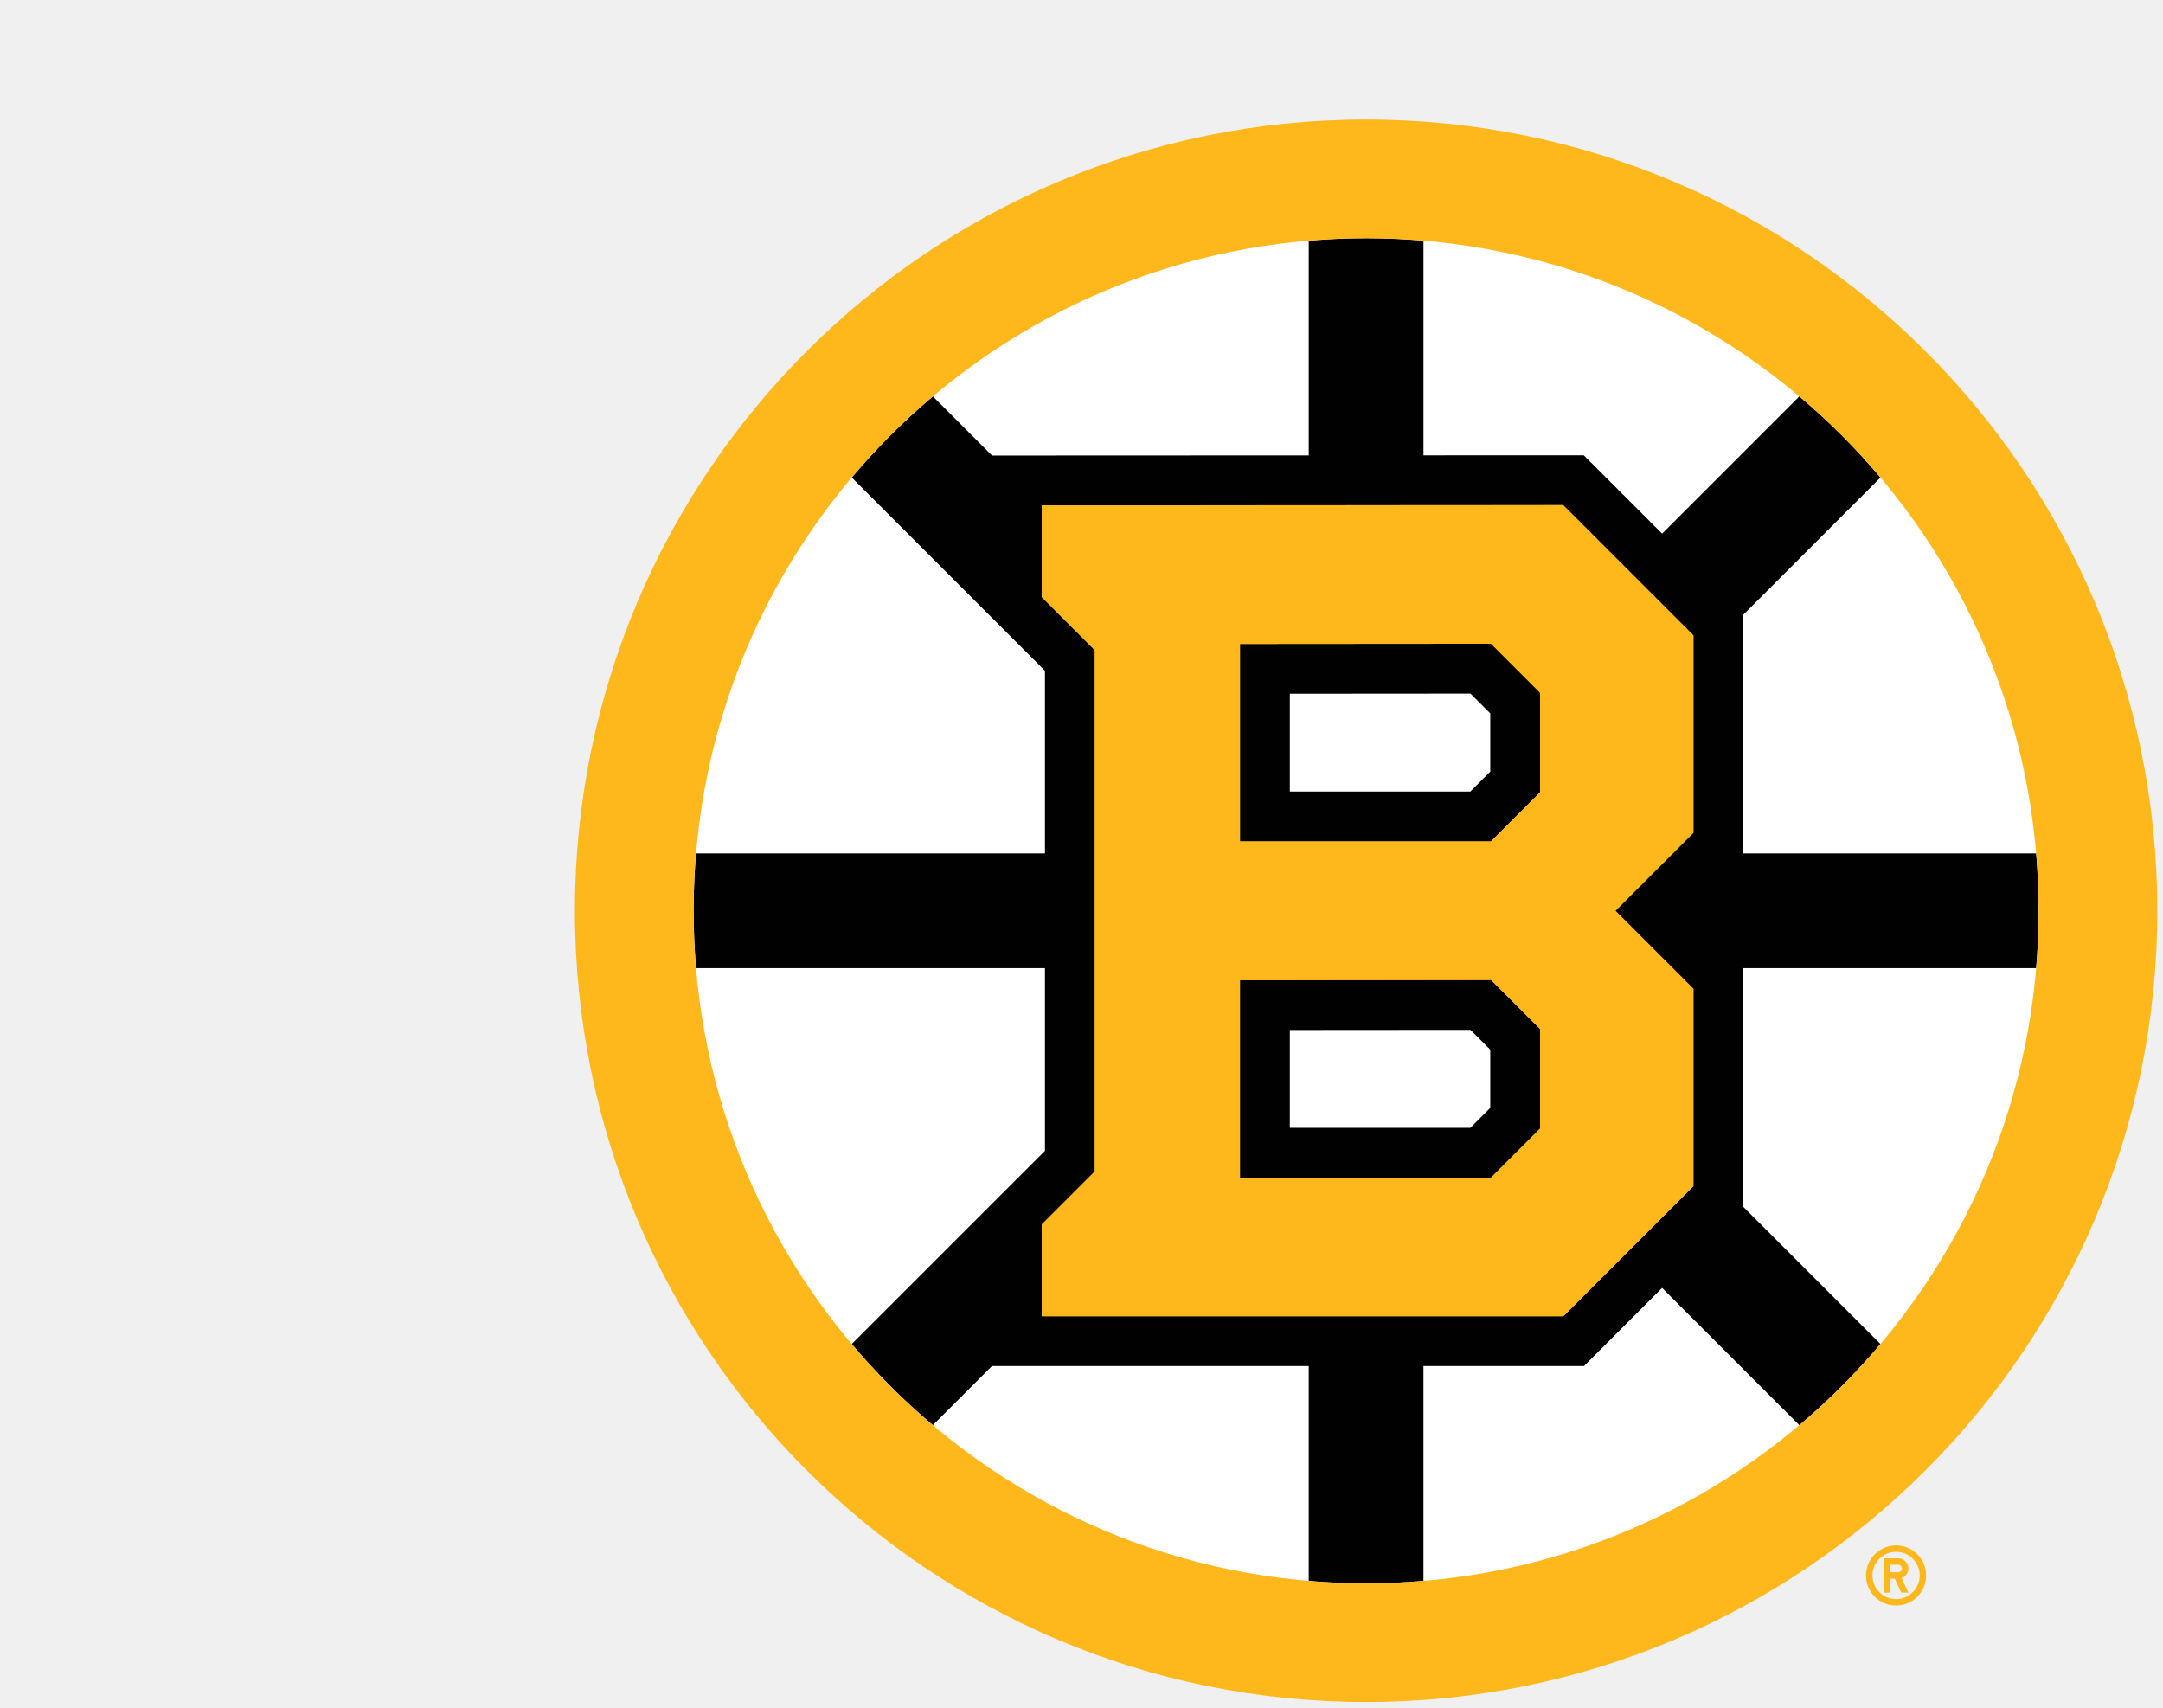
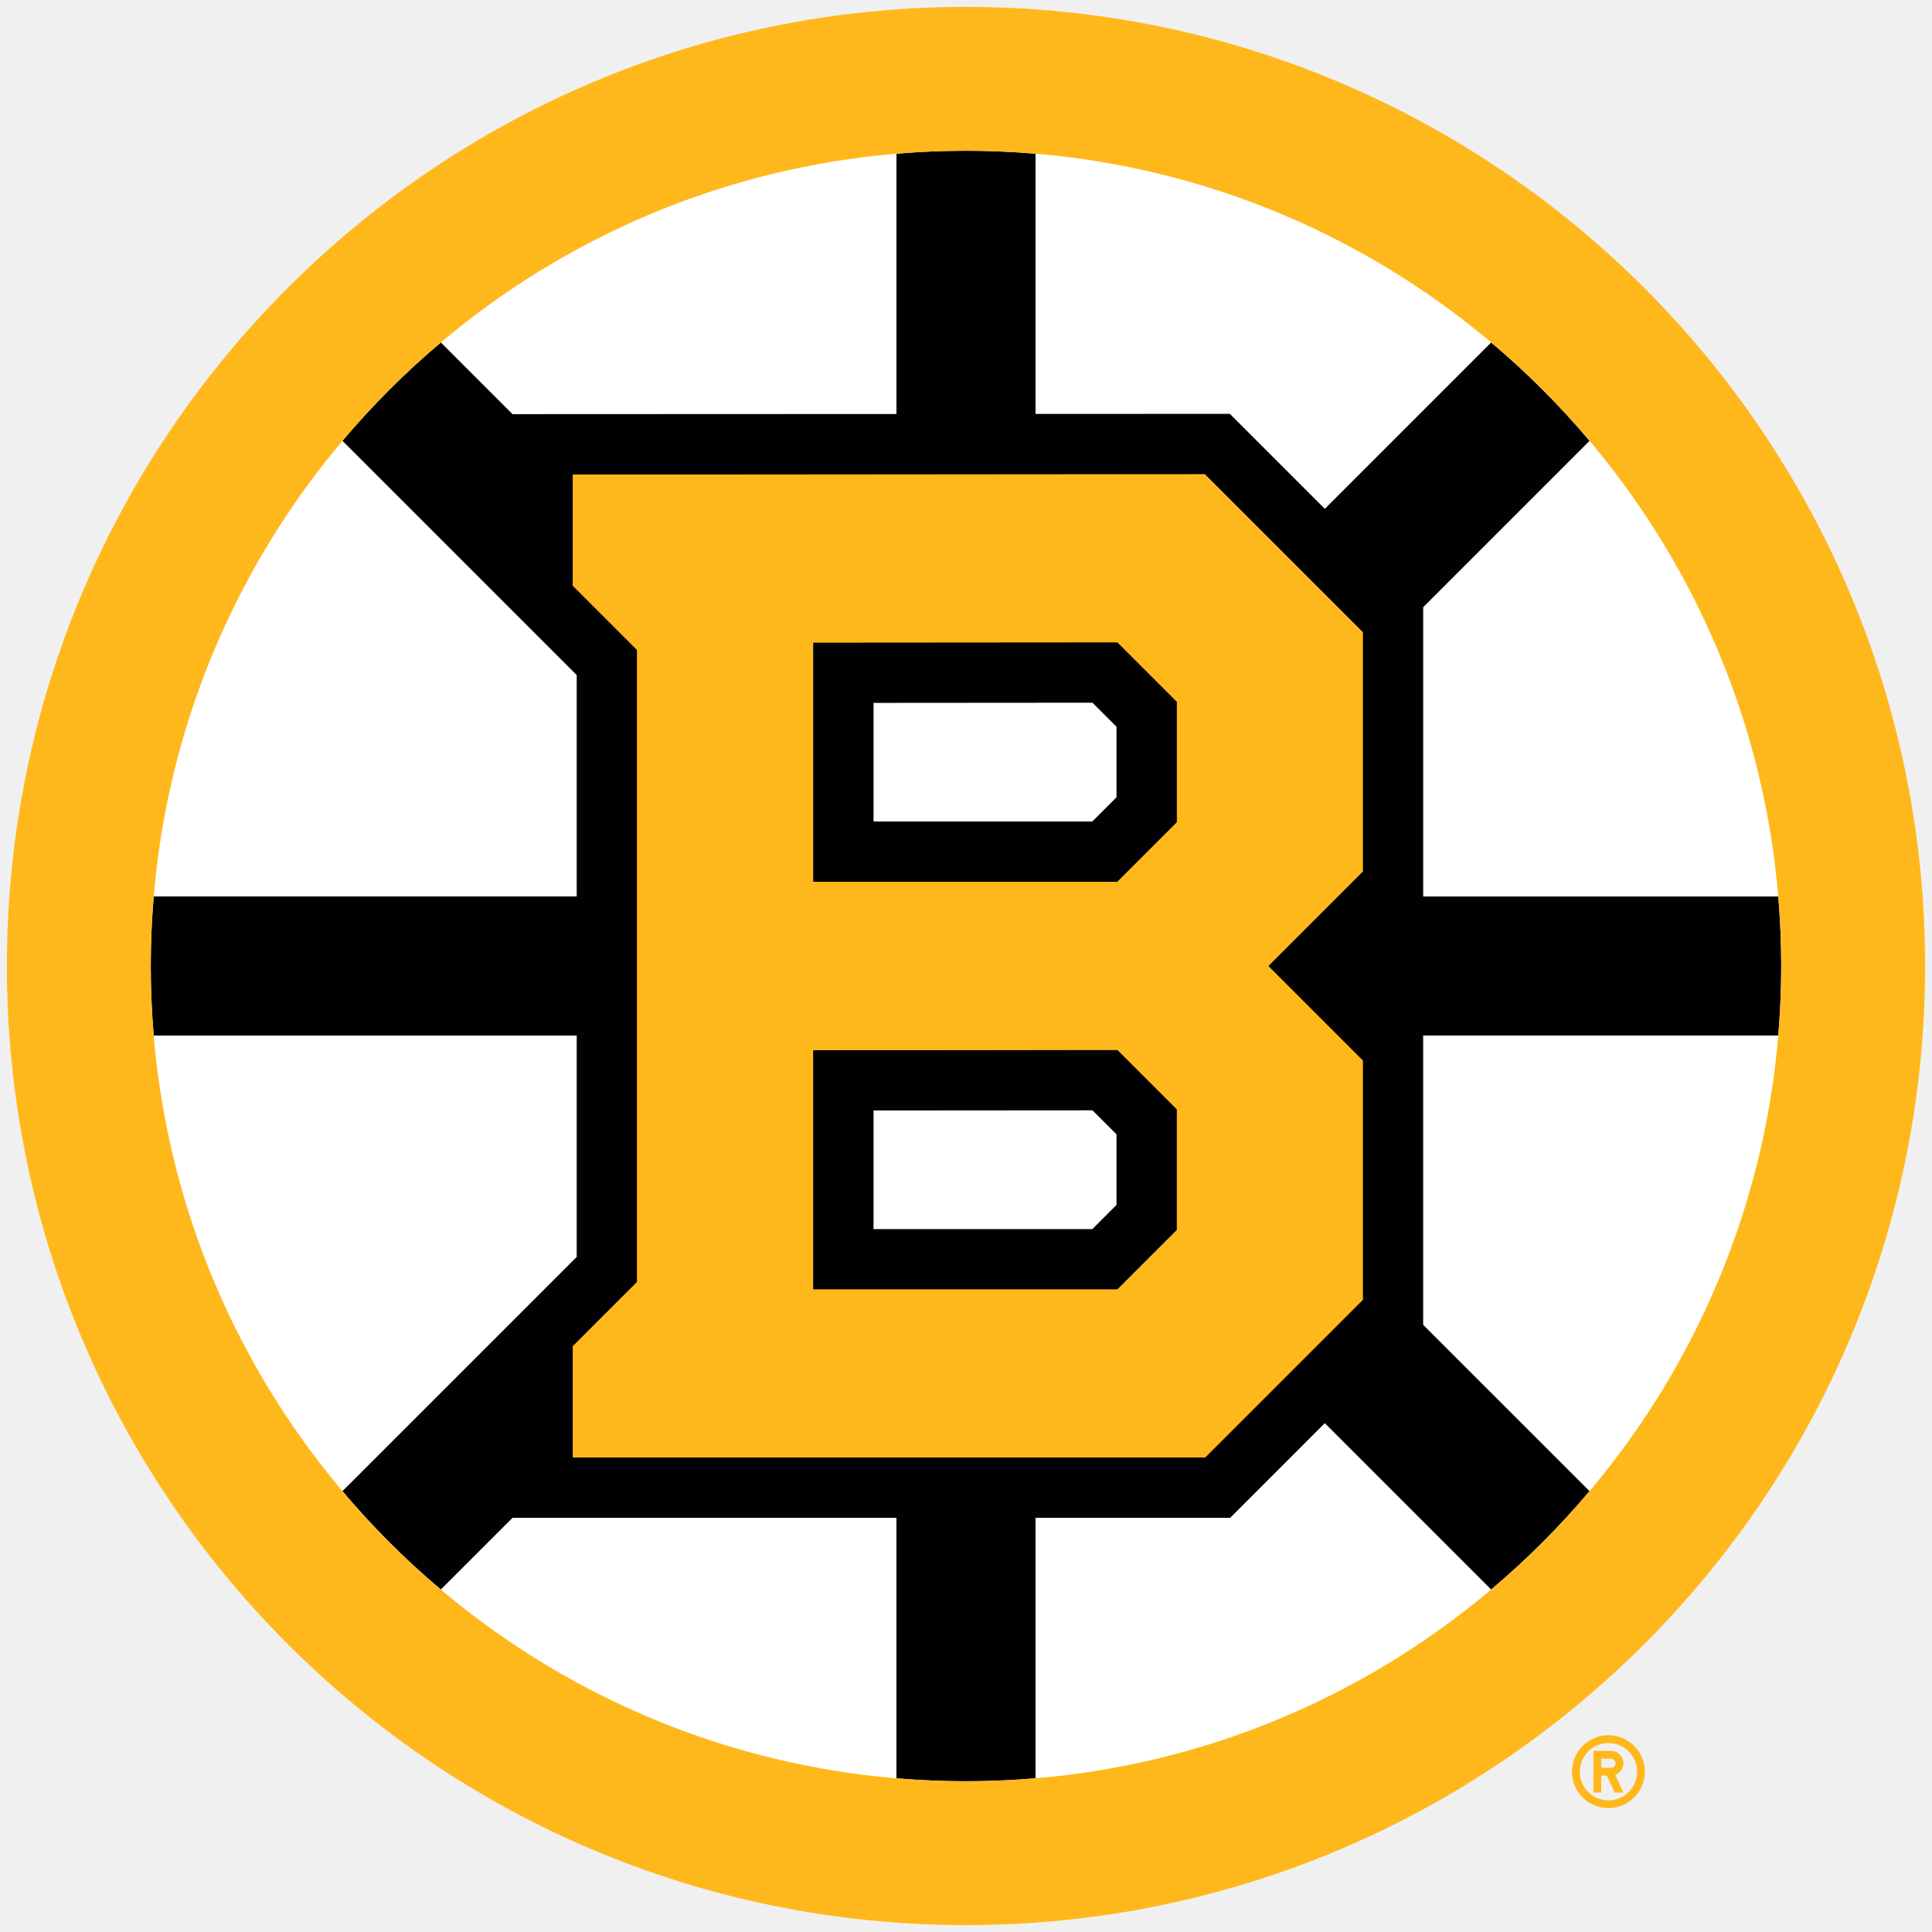
- <svg xmlns="http://www.w3.org/2000/svg" viewBox="0 0 760 600" width="760" height="600">
+ <svg xmlns="http://www.w3.org/2000/svg" viewBox="200 40 560 560">
  <path fill="#fff" d="M716.306 319.999c0-130.506-105.794-236.3-236.299-236.3S243.7 189.493 243.7 320s105.794 236.3 236.3 236.3 236.3-105.794 236.3-236.3" />
  <path fill="#010101" d="M715.438 299.85H612.516v-83.855l48.214-48.214a237 237 0 0 0-28.506-28.506l-48.214 48.214-27.531-27.531-56.324.02V84.561c-6.647-.561-13.361-.862-20.155-.862s-13.508.3-20.156.862v75.437l-111.292.047-20.77-20.77a238.4 238.4 0 0 0-28.506 28.506l67.888 67.889v64.173H244.562c-.561 6.648-.862 13.362-.862 20.156s.308 13.508.862 20.155h122.602v64.174l-13.735 13.735-54.16 54.153a238 238 0 0 0 28.507 28.507l20.77-20.77h111.292v75.484c6.647.561 13.361.862 20.155.862s13.508-.301 20.156-.862v-75.484h56.417l27.438-27.444 48.213 48.214a238 238 0 0 0 28.507-28.507l-48.214-48.213v-83.855h102.921c.561-6.648.862-13.368.862-20.156s-.301-13.508-.862-20.155m-191.807 89.42-7.001 7.001h-63.426V361.88l63.466-.047 6.961 6.954zm0-118.153-7.001 7.001h-63.426v-34.372l63.466-.047 6.961 6.955z" />
  <path fill="#ffb81c" d="M480 42c-153.534 0-278 124.466-278 278s124.466 278 278 278 278-124.466 278-278S633.54 42 480 42m0 514.306c-130.506 0-236.3-105.794-236.3-236.299S349.494 83.7 480 83.7 716.3 189.494 716.3 320 610.506 556.3 480 556.3" />
  <path fill="#ffb81c" d="M366.062 462.444v-32.241l18.619-18.619V228.422l-18.619-18.619v-32.247l183.169-.074L595 223.251v69.352l-27.411 27.41L595 347.417v69.351l-45.689 45.689H366.062zm69.619-118.06v69.391h88.19l17.263-17.256v-34.973l-17.223-17.222zm0-118.147v69.392h88.19l17.263-17.263v-34.973l-17.223-17.222-88.224.066z" />
  <path fill="#ffb81c" d="m541.134 396.512-17.269 17.256h-88.191v-69.392l88.231-.06 17.222 17.223v34.973zm0-118.154-17.263 17.263h-88.19v-69.385l88.23-.066 17.223 17.222v34.973zm53.872-55.115-45.775-45.768-183.169.073v32.247l18.619 18.619v183.162l-18.619 18.619v32.241h183.256l45.688-45.682v-69.352l-27.41-27.41 27.41-27.404v-69.351zM655.64 553.534c0 5.832 4.736 10.568 10.568 10.568s10.569-4.736 10.569-10.568-4.73-10.569-10.569-10.569-10.568 4.73-10.568 10.569m18.879 0a8.304 8.304 0 1 1-16.608 0 8.304 8.304 0 0 1 16.608 0m-12.653 6.039h2.271v-4.917h1.624l2.285 4.917h2.498l-2.378-5.118a3.575 3.575 0 0 0 2.378-3.367c0-1.99-1.61-3.594-3.581-3.594h-5.104v12.079zm2.271-9.814h2.833c.72 0 1.316.588 1.316 1.323s-.595 1.309-1.316 1.309h-2.833v-2.639z" />
</svg>
